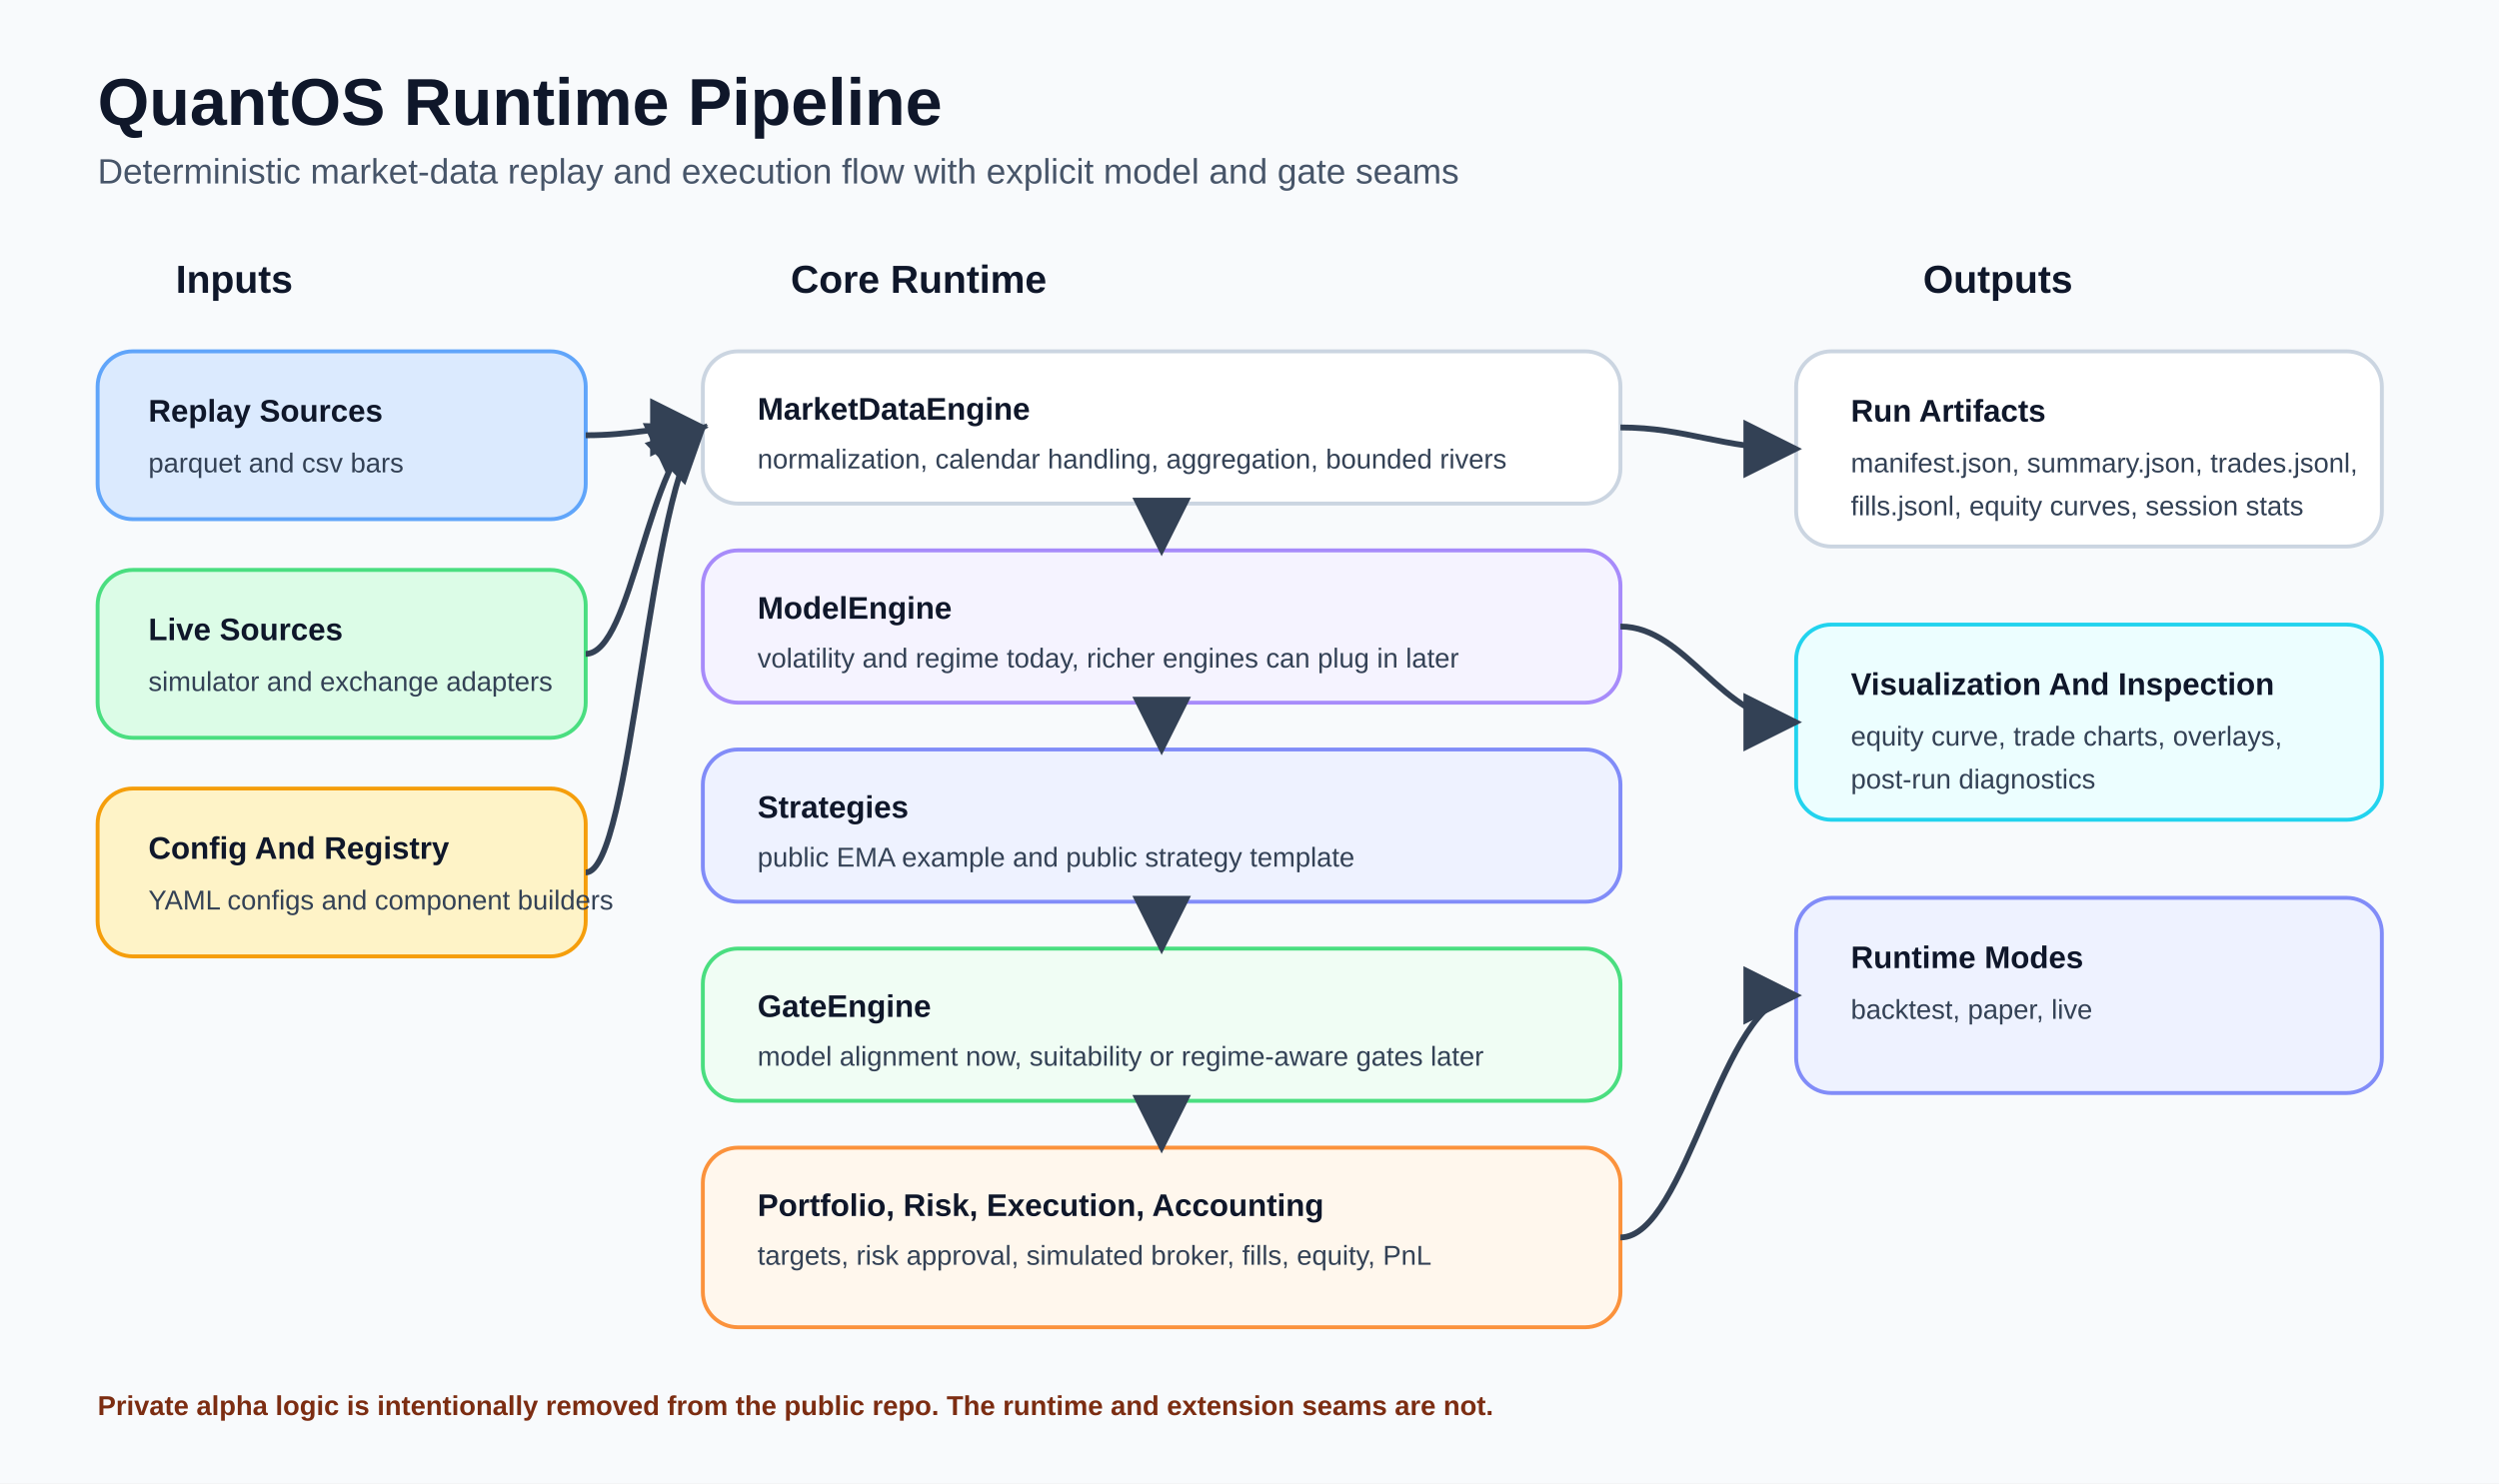
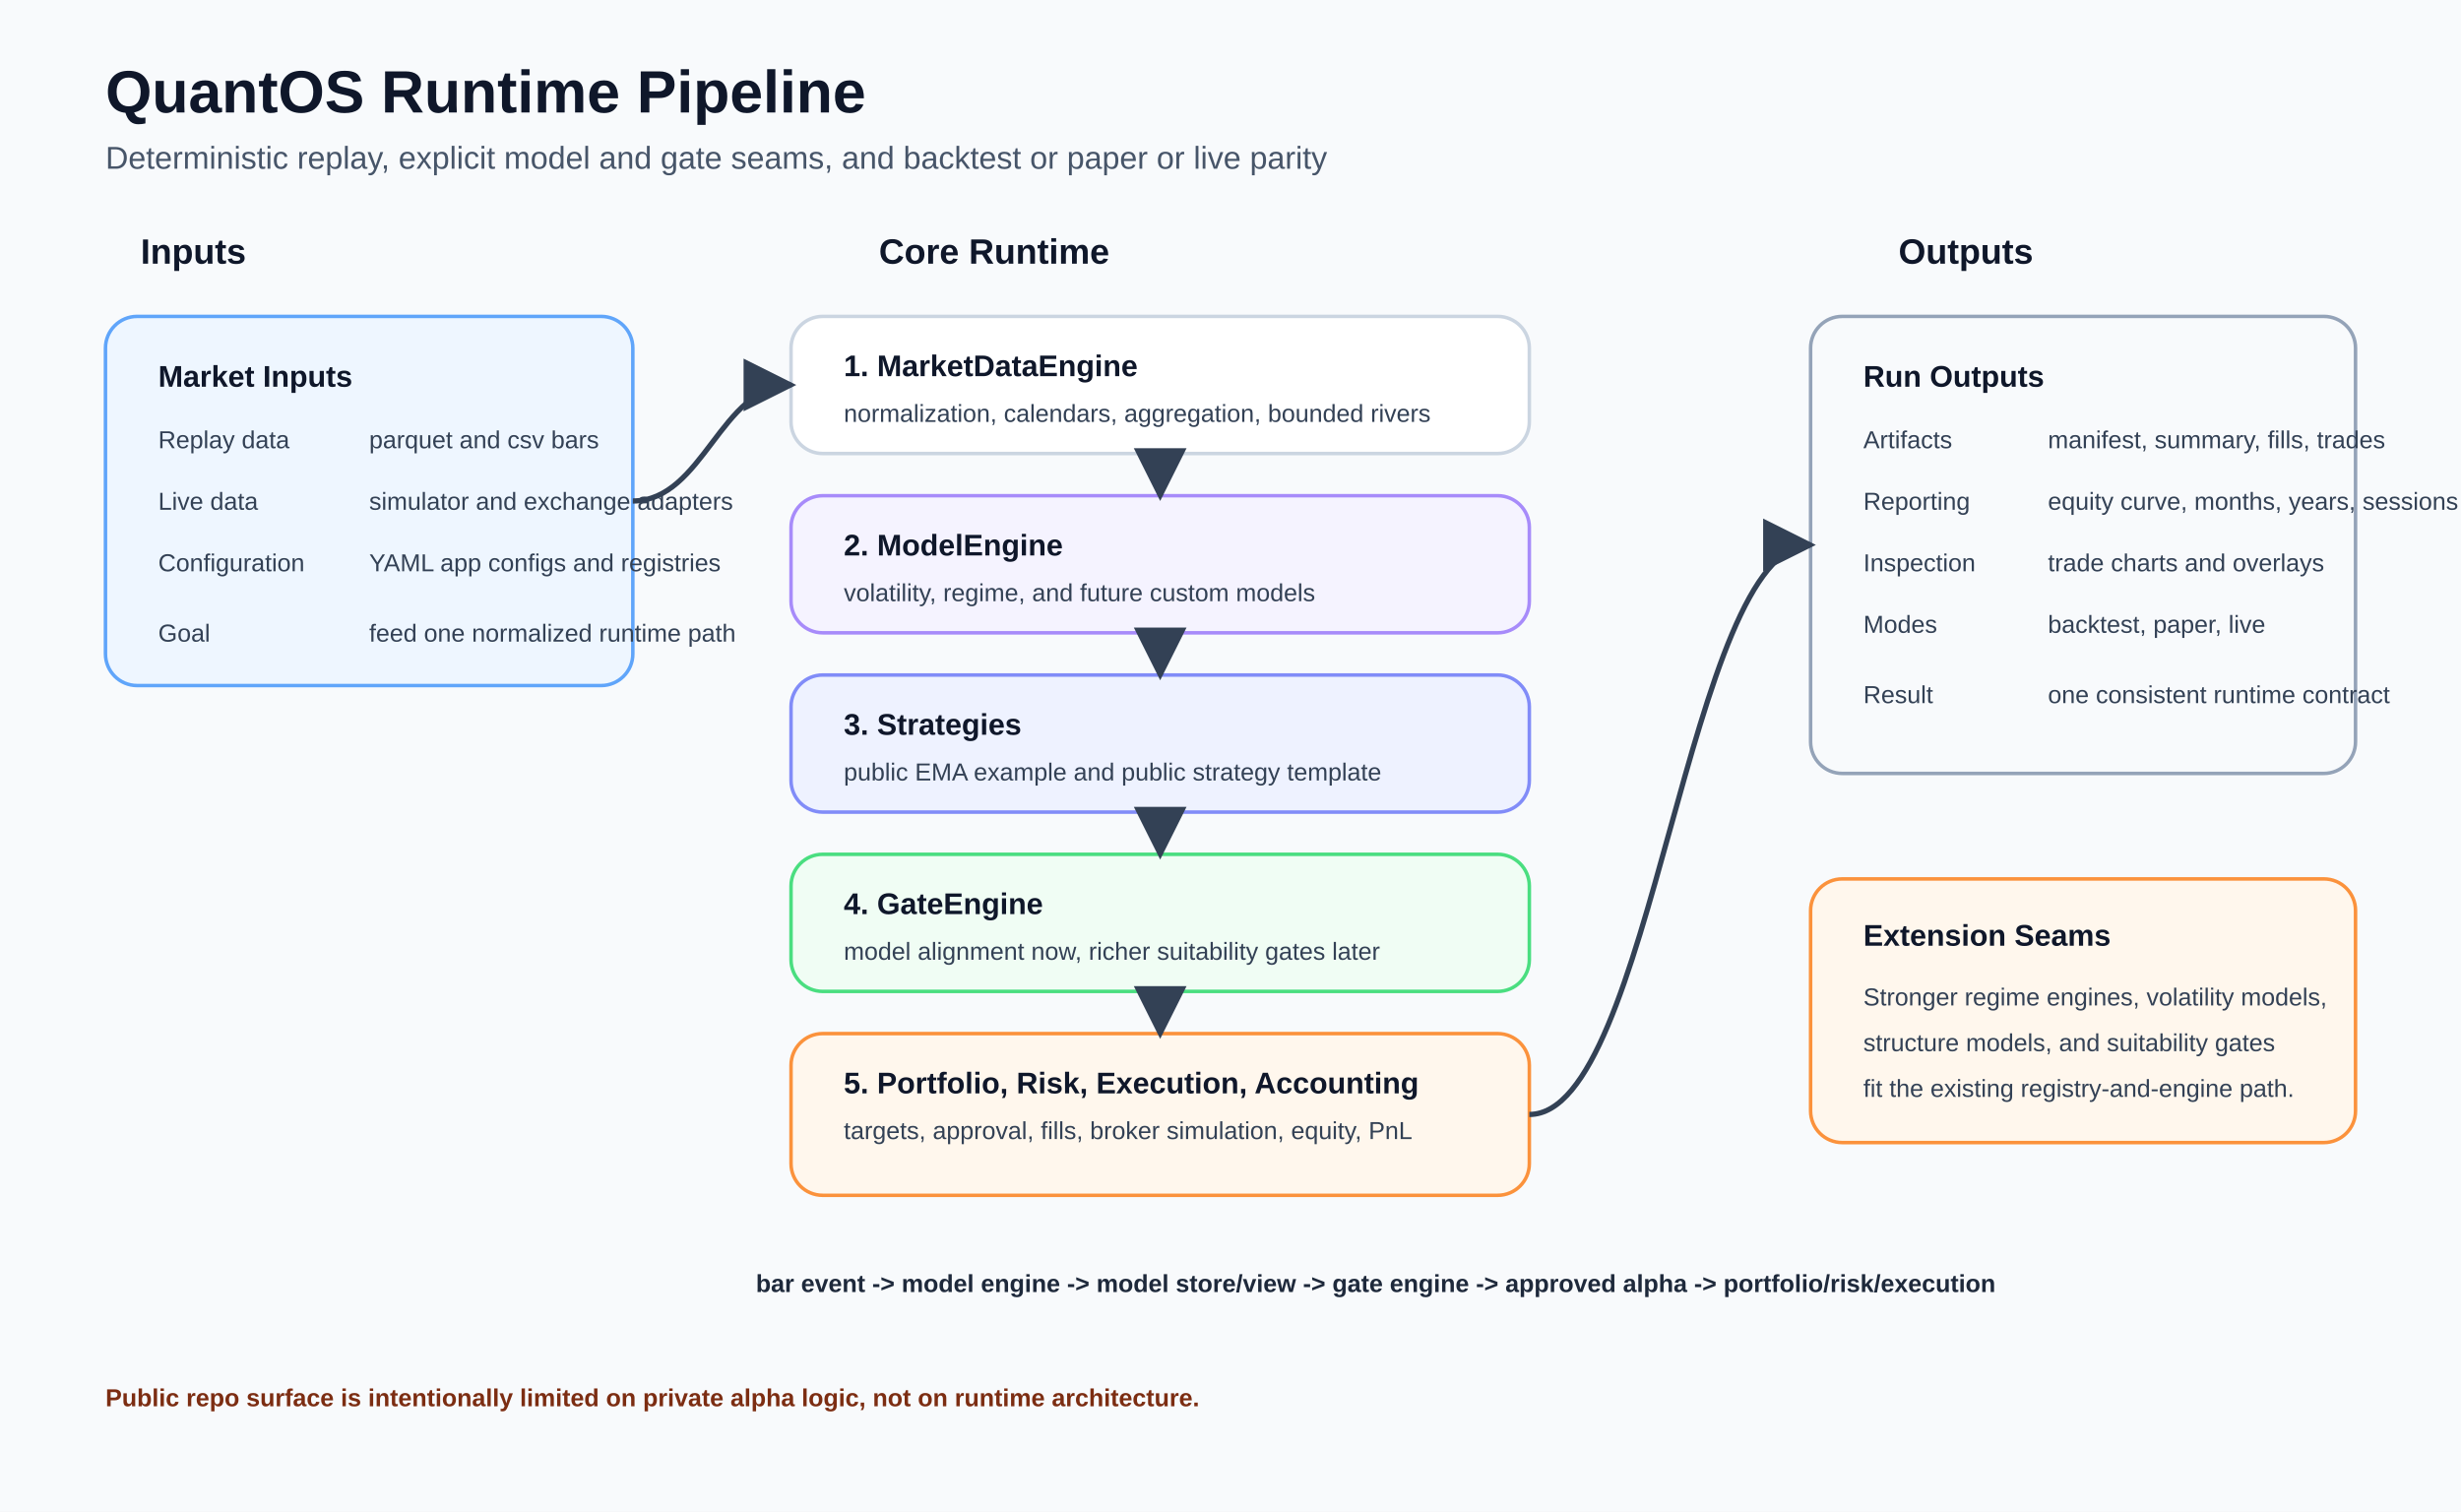
- <svg xmlns="http://www.w3.org/2000/svg" width="1280" height="760" viewBox="0 0 1280 760" role="img" aria-labelledby="title desc">
+ <svg xmlns="http://www.w3.org/2000/svg" width="1400" height="860" viewBox="0 0 1400 860" role="img" aria-labelledby="title desc">
  <defs>
    <style>
      .bg { fill: #f8fafc; }
      .title { font: 700 34px Arial, sans-serif; fill: #0f172a; }
      .subtitle { font: 400 18px Arial, sans-serif; fill: #475569; }
      .section { font: 700 20px Arial, sans-serif; fill: #0f172a; }
-       .label { font: 700 16px Arial, sans-serif; fill: #0f172a; }
+       .label { font: 700 17px Arial, sans-serif; fill: #0f172a; }
      .body { font: 400 14px Arial, sans-serif; fill: #334155; }
+       .mono { font: 600 14px Arial, sans-serif; fill: #1e293b; }
      .box { rx: 18; ry: 18; stroke-width: 2; }
      .arrow { stroke: #334155; stroke-width: 3; fill: none; marker-end: url(#arrowHead); }
      .note { font: 600 14px Arial, sans-serif; fill: #7c2d12; }
    </style>
    <marker id="arrowHead" markerWidth="10" markerHeight="10" refX="9" refY="5" orient="auto">
      <path d="M 0 0 L 10 5 L 0 10 z" fill="#334155" />
    </marker>
  </defs>
-   <rect class="bg" x="0" y="0" width="1280" height="760" />
-   <text class="title" x="50" y="64">QuantOS Runtime Pipeline</text>
-   <text class="subtitle" x="50" y="94">Deterministic market-data replay and execution flow with explicit model and gate seams</text>
-   <text class="section" x="90" y="150">Inputs</text>
-   <text class="section" x="405" y="150">Core Runtime</text>
-   <text class="section" x="985" y="150">Outputs</text>
-   <rect class="box" x="50" y="180" width="250" height="86" fill="#dbeafe" stroke="#60a5fa" />
-   <text class="label" x="76" y="216">Replay Sources</text>
-   <text class="body" x="76" y="242">parquet and csv bars</text>
-   <rect class="box" x="50" y="292" width="250" height="86" fill="#dcfce7" stroke="#4ade80" />
-   <text class="label" x="76" y="328">Live Sources</text>
-   <text class="body" x="76" y="354">simulator and exchange adapters</text>
-   <rect class="box" x="50" y="404" width="250" height="86" fill="#fef3c7" stroke="#f59e0b" />
-   <text class="label" x="76" y="440">Config And Registry</text>
-   <text class="body" x="76" y="466">YAML configs and component builders</text>
-   <rect class="box" x="360" y="180" width="470" height="78" fill="#ffffff" stroke="#cbd5e1" />
-   <text class="label" x="388" y="215">MarketDataEngine</text>
-   <text class="body" x="388" y="240">normalization, calendar handling, aggregation, bounded rivers</text>
-   <rect class="box" x="360" y="282" width="470" height="78" fill="#f5f3ff" stroke="#a78bfa" />
-   <text class="label" x="388" y="317">ModelEngine</text>
-   <text class="body" x="388" y="342">volatility and regime today, richer engines can plug in later</text>
-   <rect class="box" x="360" y="384" width="470" height="78" fill="#eef2ff" stroke="#818cf8" />
-   <text class="label" x="388" y="419">Strategies</text>
-   <text class="body" x="388" y="444">public EMA example and public strategy template</text>
-   <rect class="box" x="360" y="486" width="470" height="78" fill="#f0fdf4" stroke="#4ade80" />
-   <text class="label" x="388" y="521">GateEngine</text>
-   <text class="body" x="388" y="546">model alignment now, suitability or regime-aware gates later</text>
-   <rect class="box" x="360" y="588" width="470" height="92" fill="#fff7ed" stroke="#fb923c" />
-   <text class="label" x="388" y="623">Portfolio, Risk, Execution, Accounting</text>
-   <text class="body" x="388" y="648">targets, risk approval, simulated broker, fills, equity, PnL</text>
-   <rect class="box" x="920" y="180" width="300" height="100" fill="#ffffff" stroke="#cbd5e1" />
-   <text class="label" x="948" y="216">Run Artifacts</text>
-   <text class="body" x="948" y="242">manifest.json, summary.json, trades.jsonl,</text>
-   <text class="body" x="948" y="264">fills.jsonl, equity curves, session stats</text>
-   <rect class="box" x="920" y="320" width="300" height="100" fill="#ecfeff" stroke="#22d3ee" />
-   <text class="label" x="948" y="356">Visualization And Inspection</text>
-   <text class="body" x="948" y="382">equity curve, trade charts, overlays,</text>
-   <text class="body" x="948" y="404">post-run diagnostics</text>
-   <rect class="box" x="920" y="460" width="300" height="100" fill="#eef2ff" stroke="#818cf8" />
-   <text class="label" x="948" y="496">Runtime Modes</text>
-   <text class="body" x="948" y="522">backtest, paper, live</text>
-   <path class="arrow" d="M 300 223 C 324 223, 332 219, 360 219" />
-   <path class="arrow" d="M 300 335 C 324 335, 332 232, 360 219" />
-   <path class="arrow" d="M 300 447 C 324 447, 332 246, 360 219" />
-   <path class="arrow" d="M 595 258 L 595 282" />
-   <path class="arrow" d="M 595 360 L 595 384" />
-   <path class="arrow" d="M 595 462 L 595 486" />
-   <path class="arrow" d="M 595 564 L 595 588" />
-   <path class="arrow" d="M 830 219 C 864 219, 882 230, 920 230" />
-   <path class="arrow" d="M 830 321 C 864 321, 882 370, 920 370" />
-   <path class="arrow" d="M 830 634 C 864 634, 882 510, 920 510" />
-   <text class="note" x="50" y="725">Private alpha logic is intentionally removed from the public repo. The runtime and extension seams are not.</text>
+   <rect class="bg" x="0" y="0" width="1400" height="860" />
+   <text class="title" x="60" y="64">QuantOS Runtime Pipeline</text>
+   <text class="subtitle" x="60" y="96">Deterministic replay, explicit model and gate seams, and backtest or paper or live parity</text>
+   <text class="section" x="80" y="150">Inputs</text>
+   <text class="section" x="500" y="150">Core Runtime</text>
+   <text class="section" x="1080" y="150">Outputs</text>
+   <rect class="box" x="60" y="180" width="300" height="210" fill="#eef6ff" stroke="#60a5fa" />
+   <text class="label" x="90" y="220">Market Inputs</text>
+   <text class="body" x="90" y="255">Replay data</text>
+   <text class="body" x="210" y="255">parquet and csv bars</text>
+   <text class="body" x="90" y="290">Live data</text>
+   <text class="body" x="210" y="290">simulator and exchange adapters</text>
+   <text class="body" x="90" y="325">Configuration</text>
+   <text class="body" x="210" y="325">YAML app configs and registries</text>
+   <text class="body" x="90" y="365">Goal</text>
+   <text class="body" x="210" y="365">feed one normalized runtime path</text>
+   <rect class="box" x="450" y="180" width="420" height="78" fill="#ffffff" stroke="#cbd5e1" />
+   <text class="label" x="480" y="214">1. MarketDataEngine</text>
+   <text class="body" x="480" y="240">normalization, calendars, aggregation, bounded rivers</text>
+   <rect class="box" x="450" y="282" width="420" height="78" fill="#f5f3ff" stroke="#a78bfa" />
+   <text class="label" x="480" y="316">2. ModelEngine</text>
+   <text class="body" x="480" y="342">volatility, regime, and future custom models</text>
+   <rect class="box" x="450" y="384" width="420" height="78" fill="#eef2ff" stroke="#818cf8" />
+   <text class="label" x="480" y="418">3. Strategies</text>
+   <text class="body" x="480" y="444">public EMA example and public strategy template</text>
+   <rect class="box" x="450" y="486" width="420" height="78" fill="#f0fdf4" stroke="#4ade80" />
+   <text class="label" x="480" y="520">4. GateEngine</text>
+   <text class="body" x="480" y="546">model alignment now, richer suitability gates later</text>
+   <rect class="box" x="450" y="588" width="420" height="92" fill="#fff7ed" stroke="#fb923c" />
+   <text class="label" x="480" y="622">5. Portfolio, Risk, Execution, Accounting</text>
+   <text class="body" x="480" y="648">targets, approval, fills, broker simulation, equity, PnL</text>
+   <rect class="box" x="1030" y="180" width="310" height="260" fill="#f8fafc" stroke="#94a3b8" />
+   <text class="label" x="1060" y="220">Run Outputs</text>
+   <text class="body" x="1060" y="255">Artifacts</text>
+   <text class="body" x="1165" y="255">manifest, summary, fills, trades</text>
+   <text class="body" x="1060" y="290">Reporting</text>
+   <text class="body" x="1165" y="290">equity curve, months, years, sessions</text>
+   <text class="body" x="1060" y="325">Inspection</text>
+   <text class="body" x="1165" y="325">trade charts and overlays</text>
+   <text class="body" x="1060" y="360">Modes</text>
+   <text class="body" x="1165" y="360">backtest, paper, live</text>
+   <text class="body" x="1060" y="400">Result</text>
+   <text class="body" x="1165" y="400">one consistent runtime contract</text>
+   <rect class="box" x="1030" y="500" width="310" height="150" fill="#fff7ed" stroke="#fb923c" />
+   <text class="label" x="1060" y="538">Extension Seams</text>
+   <text class="body" x="1060" y="572">Stronger regime engines, volatility models,</text>
+   <text class="body" x="1060" y="598">structure models, and suitability gates</text>
+   <text class="body" x="1060" y="624">fit the existing registry-and-engine path.</text>
+   <path class="arrow" d="M 360 285 C 400 285, 410 219, 450 219" />
+   <path class="arrow" d="M 660 258 L 660 282" />
+   <path class="arrow" d="M 660 360 L 660 384" />
+   <path class="arrow" d="M 660 462 L 660 486" />
+   <path class="arrow" d="M 660 564 L 660 588" />
+   <path class="arrow" d="M 870 634 C 940 634, 960 310, 1030 310" />
+   <text class="mono" x="430" y="735">bar event -&gt; model engine -&gt; model store/view -&gt; gate engine -&gt; approved alpha -&gt; portfolio/risk/execution</text>
+   <text class="note" x="60" y="800">Public repo surface is intentionally limited on private alpha logic, not on runtime architecture.</text>
</svg>
